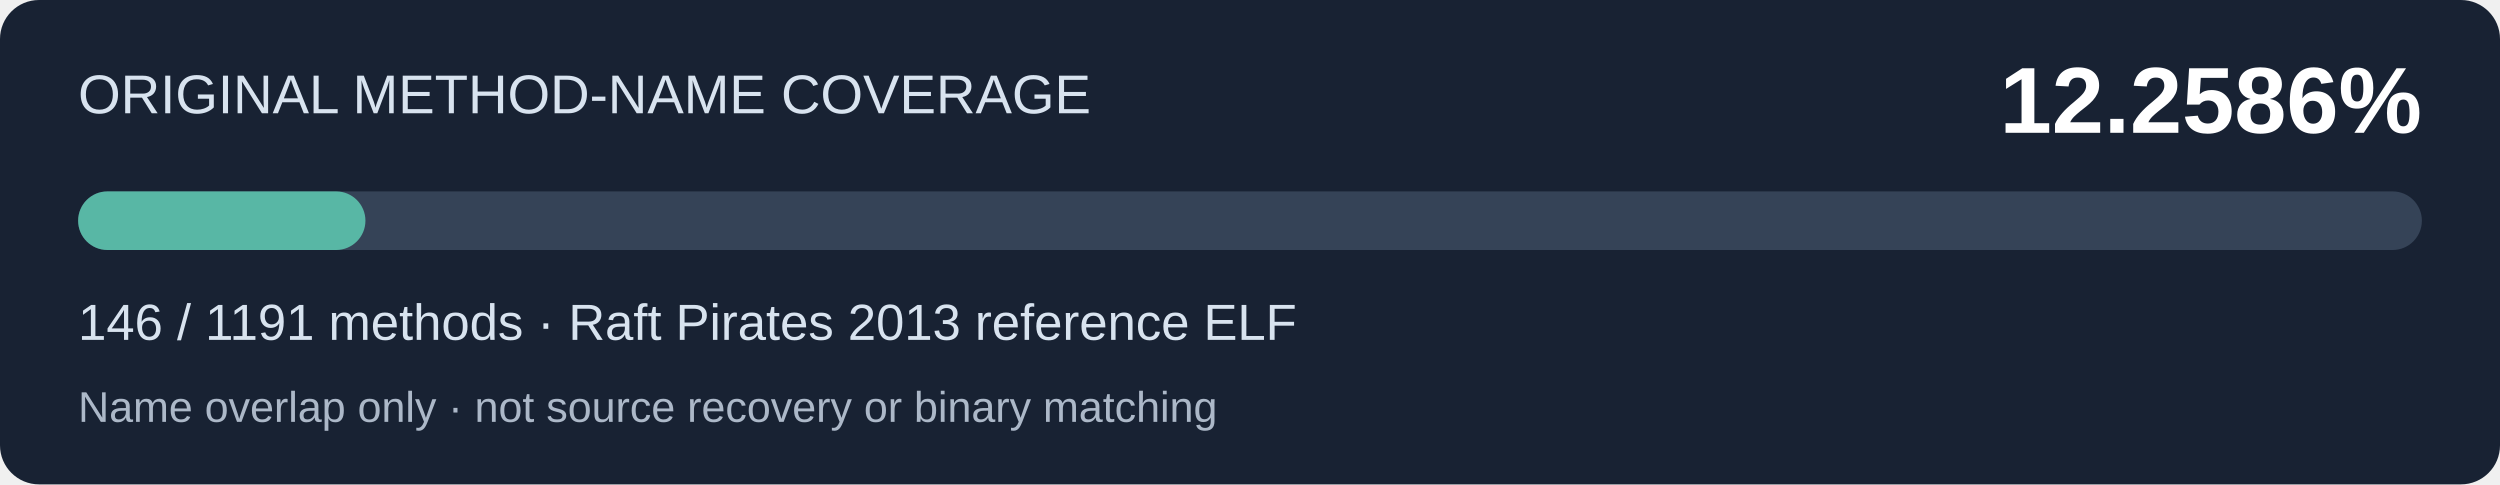
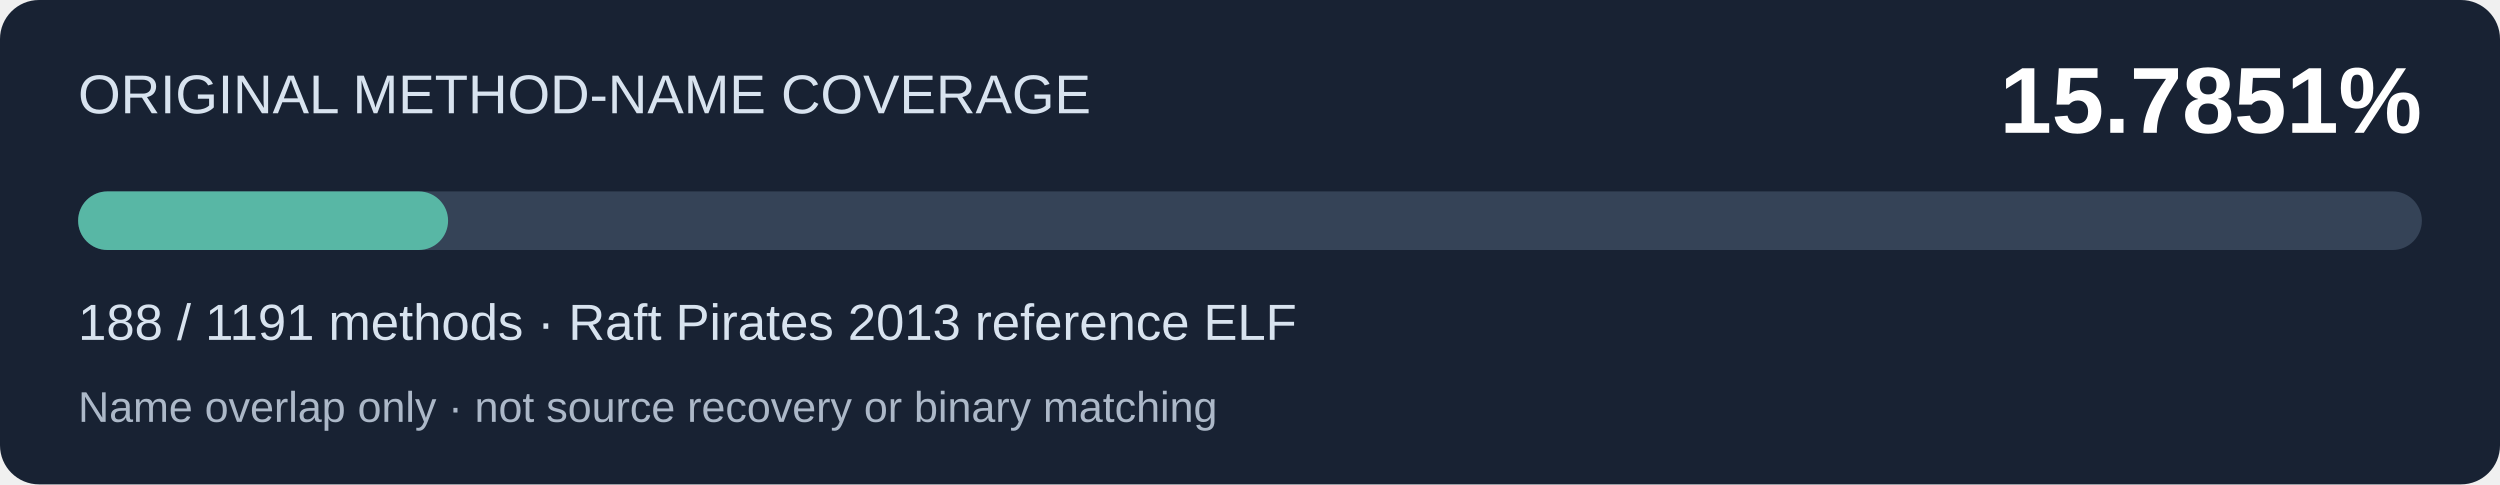
<svg xmlns="http://www.w3.org/2000/svg" width="640" height="124" viewBox="0 0 640 124" role="img" aria-labelledby="title description">
  <rect width="640" height="124" rx="10" fill="#182233" />
  <text x="20" y="29" fill="#d8e3ef" font-family="Verdana,Arial,sans-serif" font-size="14">ORIGINAL METHOD-NAME COVERAGE</text>
-   <text x="620" y="34" text-anchor="end" fill="#ffffff" font-family="Verdana,Arial,sans-serif" font-size="24" font-weight="bold">12.2586%</text>
+   <text x="620" y="34" text-anchor="end" fill="#ffffff" font-family="Verdana,Arial,sans-serif" font-size="24" font-weight="bold">15.7851%</text>
  <rect x="20" y="49" width="600" height="15" rx="7.5" fill="#354357" />
-   <rect x="20" y="49" width="73.552" height="15" rx="7.5" fill="#58b7a5" />
-   <text x="20" y="87" fill="#d8e3ef" font-family="Verdana,Arial,sans-serif" font-size="13">146 / 1191 methods · Raft Pirates 2013 reference ELF</text>
+   <rect x="20" y="49" width="94.71" height="15" rx="7.5" fill="#58b7a5" />
+   <text x="20" y="87" fill="#d8e3ef" font-family="Verdana,Arial,sans-serif" font-size="13">188 / 1191 methods · Raft Pirates 2013 reference ELF</text>
  <text x="20" y="108" fill="#acb8c8" font-family="Verdana,Arial,sans-serif" font-size="11">Name overlap only · not source recovery or binary matching</text>
</svg>
